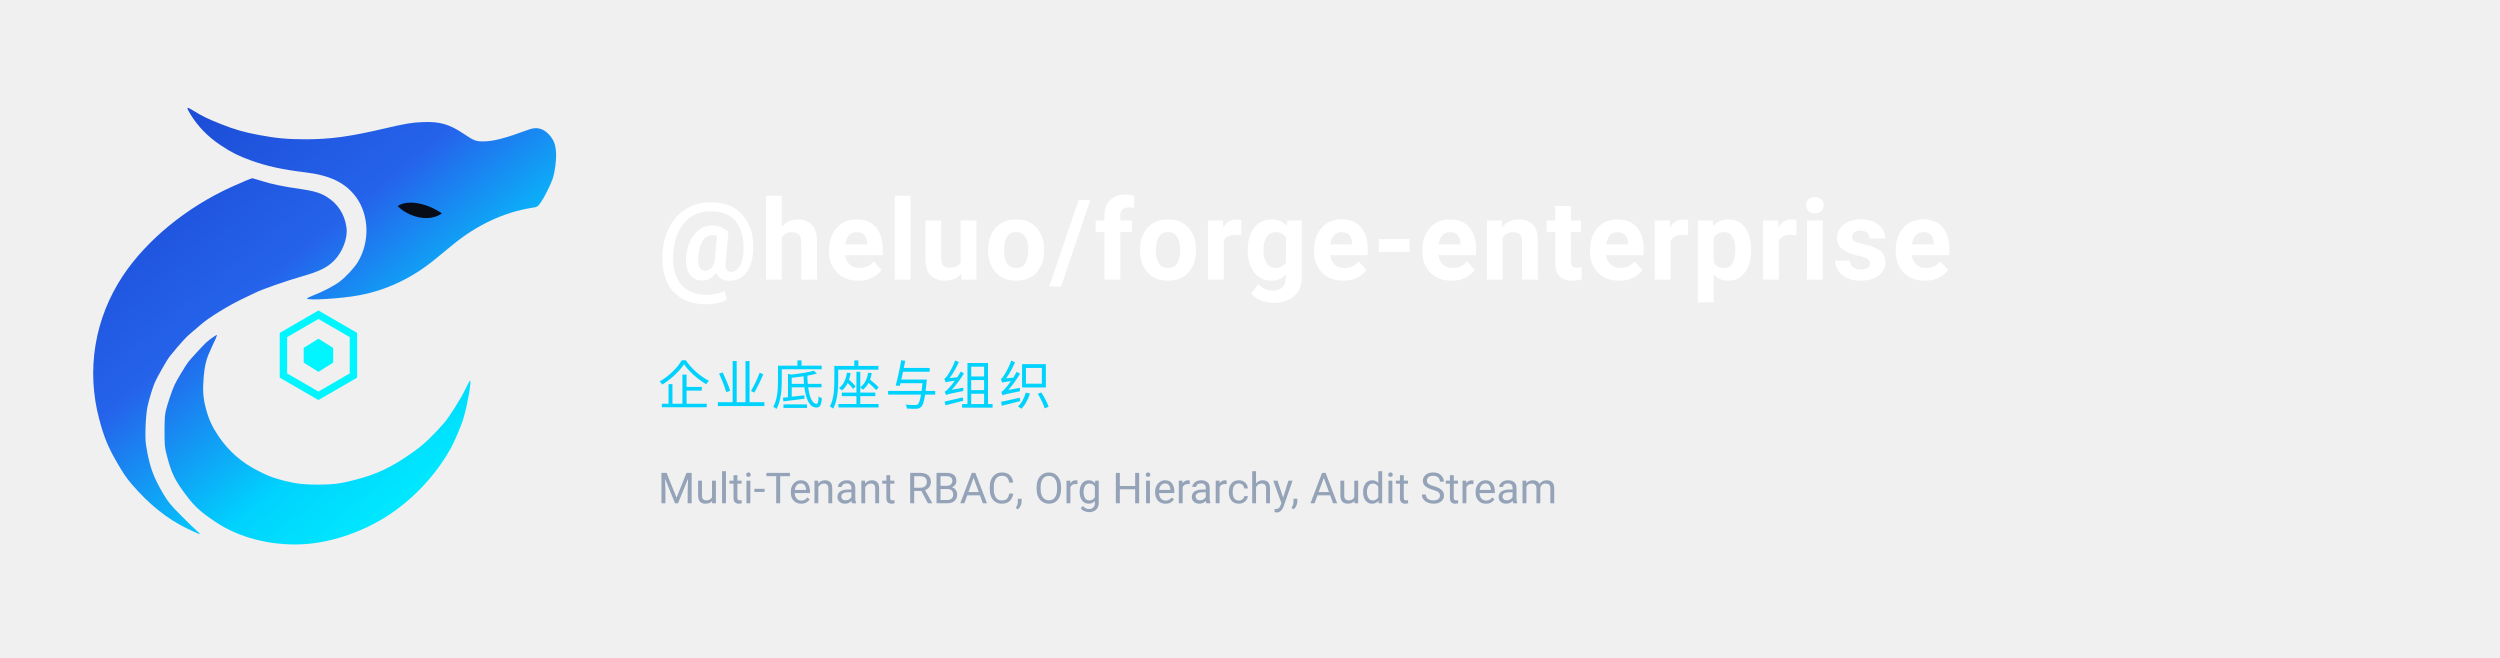
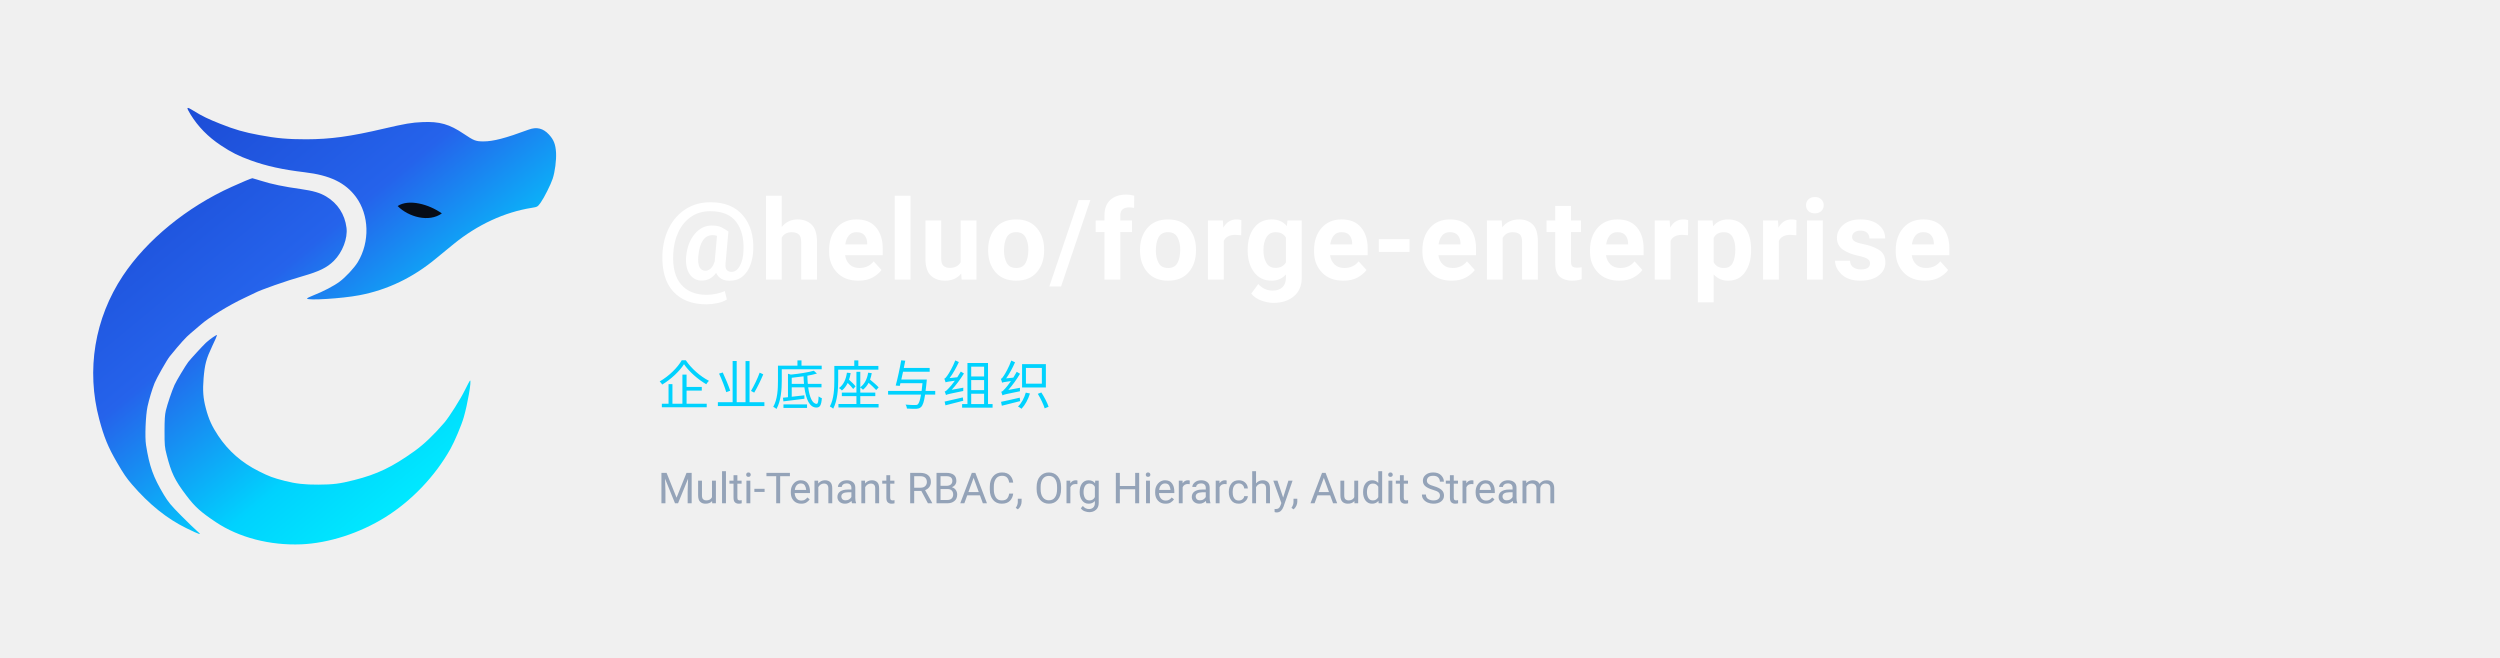
- <svg xmlns="http://www.w3.org/2000/svg" width="760" height="200" viewBox="0 0 760 200" role="img" aria-label="forge-enterprise 组件图文标识">
-   <defs>
-     <linearGradient id="cyberLongGrad" x1="15%" y1="90%" x2="85%" y2="10%">
-       <stop offset="0%" stop-color="#1D4ED8" />
-       <stop offset="35%" stop-color="#2563EB" />
-       <stop offset="70%" stop-color="#00D2FE" />
-       <stop offset="100%" stop-color="#00F5FF" />
-     </linearGradient>
-     <radialGradient id="squircleBg" cx="50%" cy="30%" r="80%">
-       <stop offset="0%" stop-color="#141F38" />
-       <stop offset="60%" stop-color="#0B1224" />
-       <stop offset="100%" stop-color="#050811" />
-     </radialGradient>
-     <radialGradient id="ambientGlow" cx="50%" cy="50%" r="50%">
-       <stop offset="0%" stop-color="#00F5FF" stop-opacity="0.28" />
-       <stop offset="100%" stop-color="#1D4ED8" stop-opacity="0.0" />
-     </radialGradient>
-   </defs>
-   <g transform="translate(10, 10) scale(0.56)">
+ <svg xmlns="http://www.w3.org/2000/svg" width="760" height="200" viewBox="0 0 760 200" role="img" aria-label="forge-enterprise 复用平台主标">
+   <g transform="translate(10 10) scale(0.56)">
+     <defs>
+       <linearGradient id="cyberLongGrad" x1="15%" y1="90%" x2="85%" y2="10%">
+         <stop offset="0%" stop-color="#1D4ED8" />
+         <stop offset="35%" stop-color="#2563EB" />
+         <stop offset="70%" stop-color="#00D2FE" />
+         <stop offset="100%" stop-color="#00F5FF" />
+       </linearGradient>
+       <radialGradient id="squircleBg" cx="50%" cy="30%" r="80%">
+         <stop offset="0%" stop-color="#141F38" />
+         <stop offset="60%" stop-color="#0B1224" />
+         <stop offset="100%" stop-color="#050811" />
+       </radialGradient>
+       <radialGradient id="ambientGlow" cx="50%" cy="50%" r="50%">
+         <stop offset="0%" stop-color="#00F5FF" stop-opacity="0.28" />
+         <stop offset="100%" stop-color="#1D4ED8" stop-opacity="0.0" />
+       </radialGradient>
+     </defs>
    <g transform="translate(0, 0)">
      <g transform="translate(160, 160) scale(0.04241491, -0.04241491) translate(-5153.5, 23.5)" fill="url(#cyberLongGrad)">
        <path d="m3441 2750 c102 -64 184 -104 339 -165 183 -73 304 -108 500 -144 215 -41 361 -54 600 -54 312 1 562 35 1000 138 262 61 353 77 486 82 220 10 346 -26 531 -151 129 -87 153 -96 251 -96 125 0 279 40 579 151 103 38 185 17 259 -63 62 -67 85 -127 91 -233 5 -95 -14 -245 -43 -332 -25 -76 -109 -243 -153 -305 -41 -56 -41 -56 -113 -68 -349 -55 -696 -215 -1001 -463 -56 -45 -156 -127 -222 -182 -296 -247 -626 -406 -986 -474 -219 -42 -669 -70 -669 -42 0 5 37 24 82 41 121 47 265 122 335 175 78 58 187 176 232 249 157 260 147 604 -23 835 -136 183 -333 278 -656 316 -283 34 -489 79 -690 152 -157 57 -246 101 -384 193 -162 107 -292 240 -387 395 -60 99 -55 105 42 45z m864 -895 c126 -41 297 -76 500 -104 166 -24 249 -48 330 -96 148 -89 238 -228 260 -400 17 -136 -51 -313 -162 -424 -88 -87 -187 -135 -399 -196 -206 -58 -541 -176 -611 -214 -10 -6 -72 -35 -138 -66 -191 -89 -457 -252 -557 -342 -30 -26 -87 -75 -127 -108 -61 -51 -129 -125 -268 -296 -34 -41 -170 -280 -194 -341 -34 -86 -70 -207 -91 -303 -24 -113 -35 -390 -19 -490 44 -276 91 -408 229 -639 58 -95 89 -133 222 -267 85 -86 178 -175 205 -198 65 -56 41 -49 -140 39 -246 120 -477 305 -696 560 -71 82 -108 137 -191 280 -114 196 -167 325 -228 555 -168 629 -59 1290 303 1835 304 458 820 880 1392 1138 125 57 251 110 265 111 3 0 55 -15 115 -34z m-629 -2116 c-76 -161 -95 -231 -110 -409 -13 -158 -6 -256 29 -387 36 -138 78 -230 158 -350 130 -195 301 -345 517 -453 138 -69 177 -84 335 -125 140 -36 256 -49 430 -48 189 1 272 11 460 59 293 74 485 166 770 370 121 87 244 204 382 364 64 75 207 301 264 418 33 67 62 122 66 122 20 0 -32 -303 -82 -473 -27 -96 -117 -309 -169 -401 -196 -350 -497 -666 -836 -877 -330 -205 -724 -331 -1074 -346 -402 -16 -798 87 -1093 284 -196 131 -268 196 -376 339 -150 197 -195 291 -254 524 -25 96 -27 122 -27 300 0 148 4 212 17 266 19 80 76 249 111 327 22 50 142 250 176 294 30 39 184 206 226 246 50 46 138 107 142 98 1 -4 -26 -68 -62 -142z" />
      </g>
      <path d="M 198 94 C 204 90 215 93 222 98 C 215 103 204 100 198 94 Z" transform="translate(160, 160) scale(1.0) translate(-160, -160)" fill="#070C16" />
-     </g>
-     <g transform="translate(155, 175)">
-       <polygon points="0,-22 19,-11 19,11 0,22 -19,11 -19,-11" stroke="#00F5FF" stroke-width="4" fill="none" />
-       <polygon points="0,-9 8,-4 8,4 0,9 -8,4 -8,-4" fill="#00F5FF" />
    </g>
  </g>
  <g transform="translate(200, 85)">
    <text font-family="-apple-system, BlinkMacSystemFont, 'Segoe UI', Roboto, 'PingFang SC', sans-serif" font-size="34" font-weight="700" fill="#FFFFFF" letter-spacing="0.02em">
          @heluo/forge-enterprise
        </text>
    <text y="38" font-family="-apple-system, BlinkMacSystemFont, 'Segoe UI', Roboto, 'PingFang SC', sans-serif" font-size="16" font-weight="500" fill="#00D2FE" letter-spacing="0.08em">
          企业底座与组织
        </text>
    <text y="68" font-family="-apple-system, BlinkMacSystemFont, 'Segoe UI', Roboto, 'PingFang SC', sans-serif" font-size="13" font-weight="400" fill="#94A3B8">
          Multi-Tenant RBAC, Org Hierarchy, Audit Stream
        </text>
  </g>
</svg>
